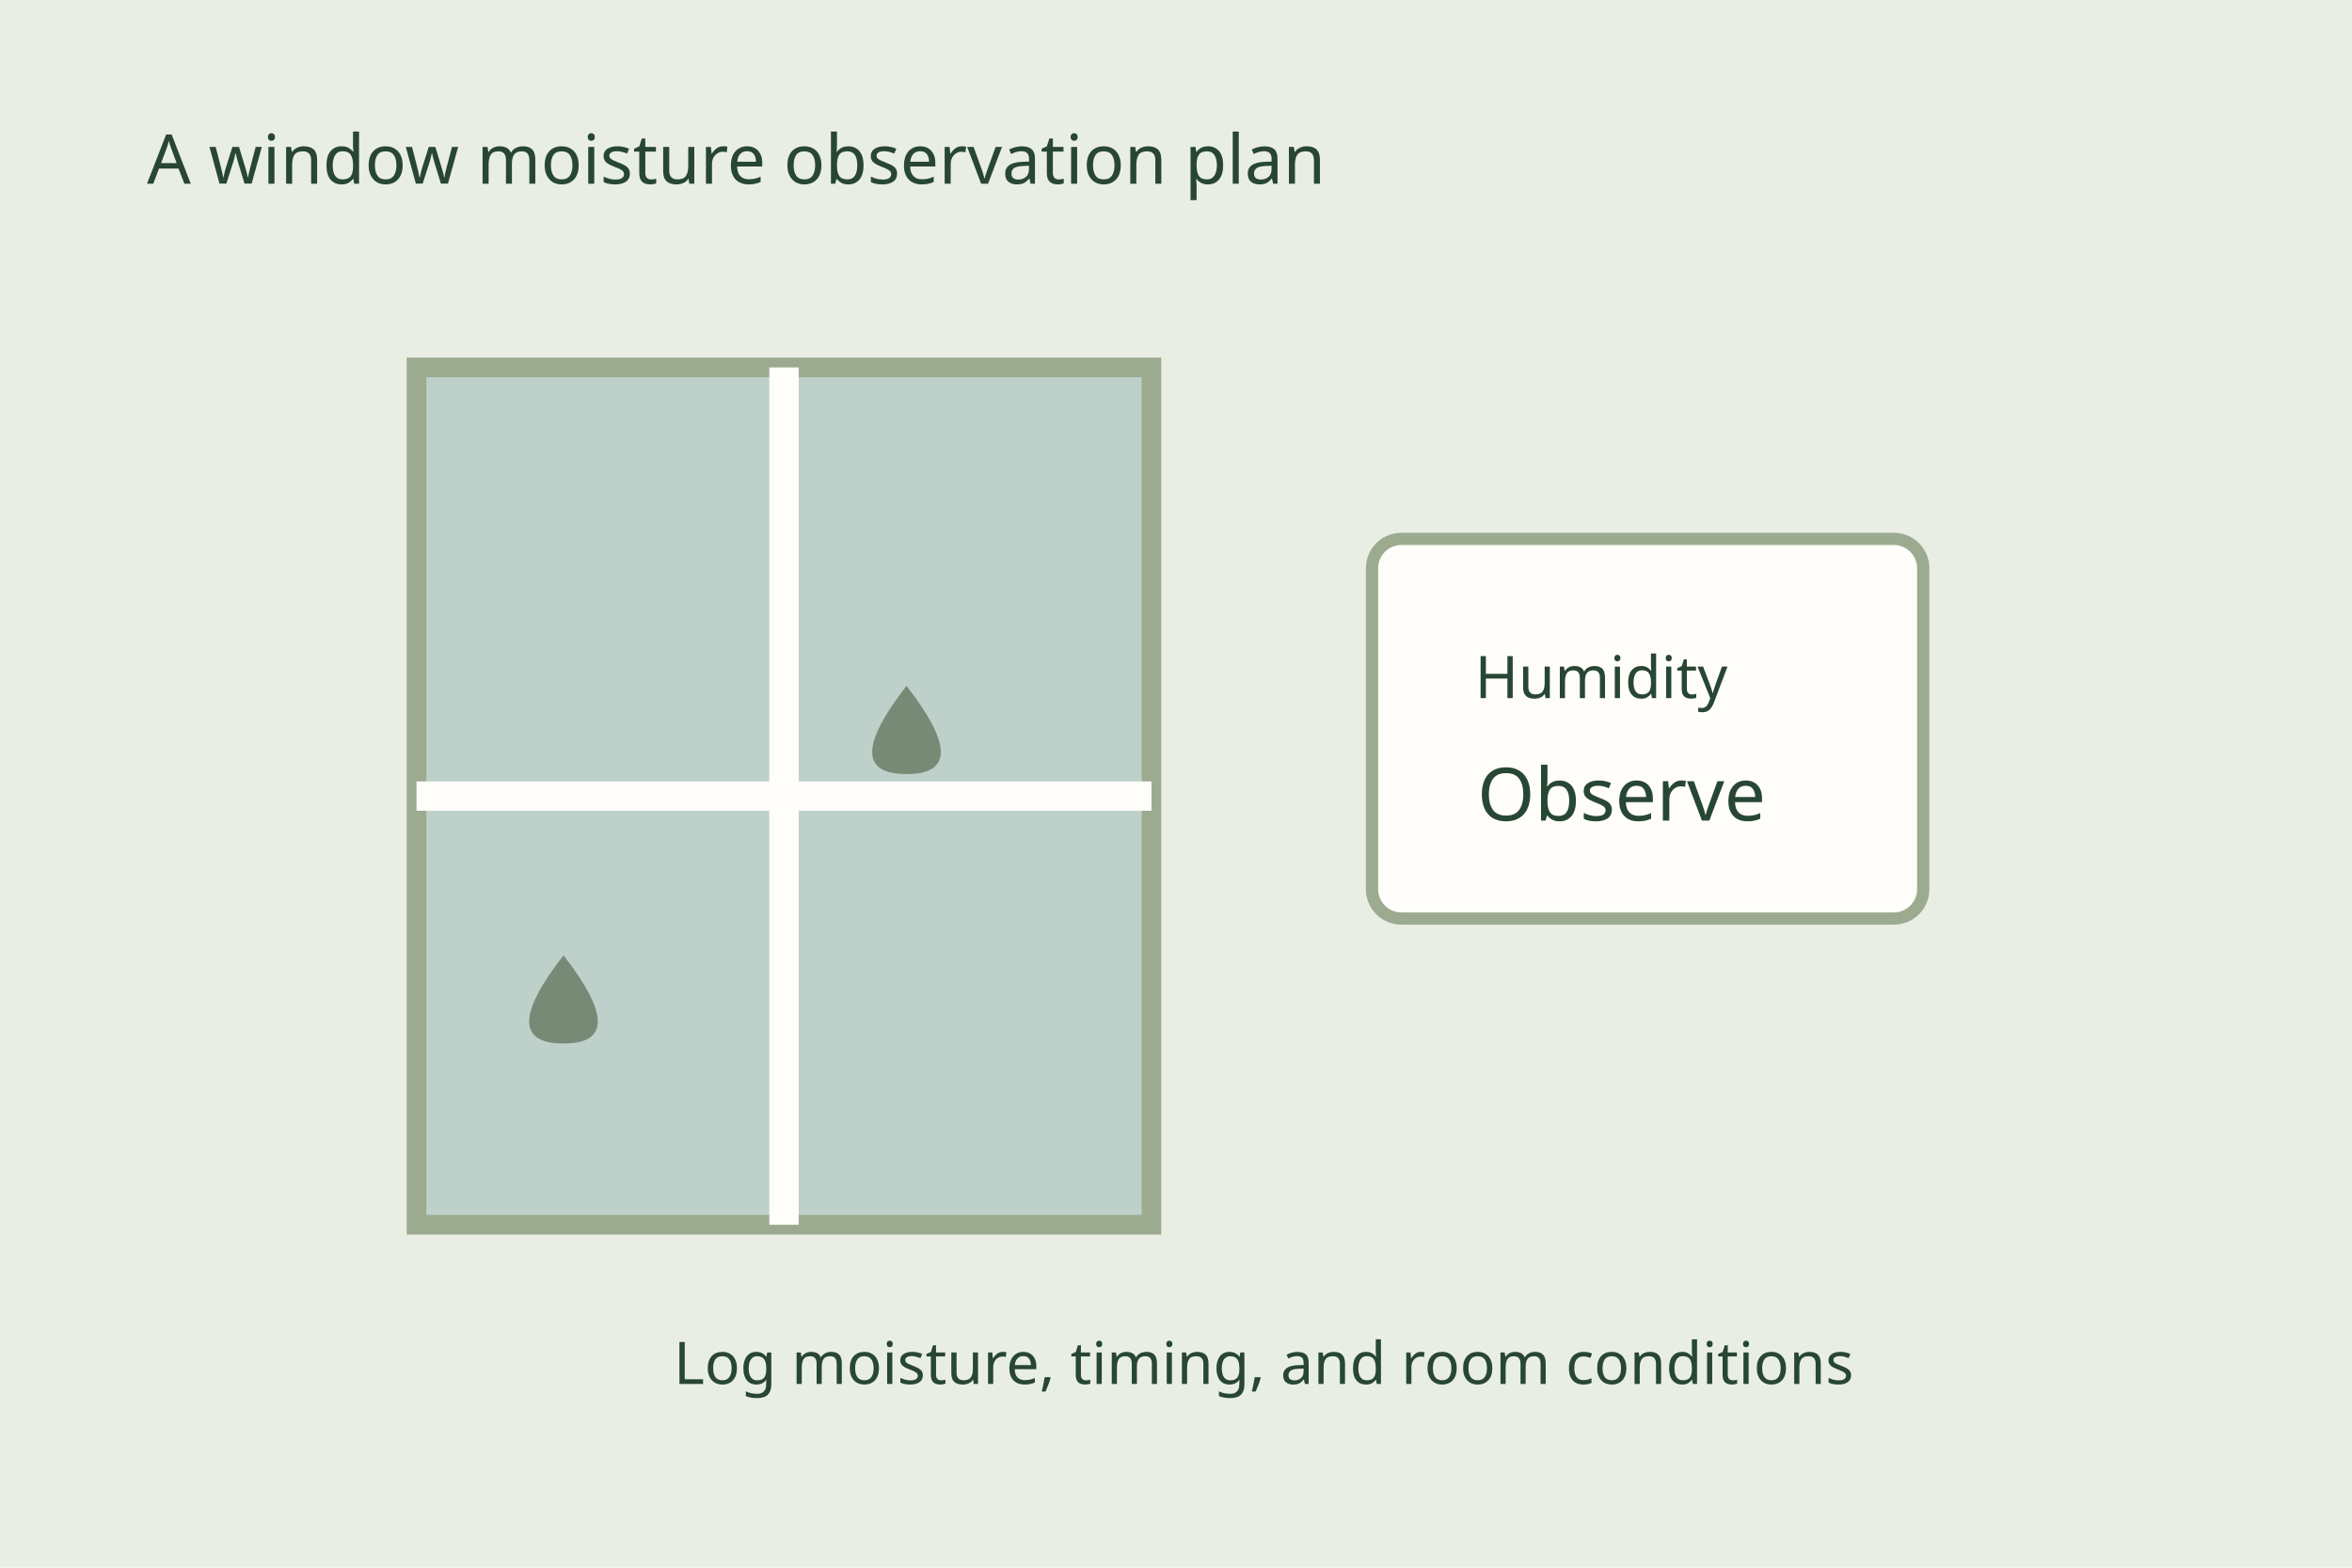
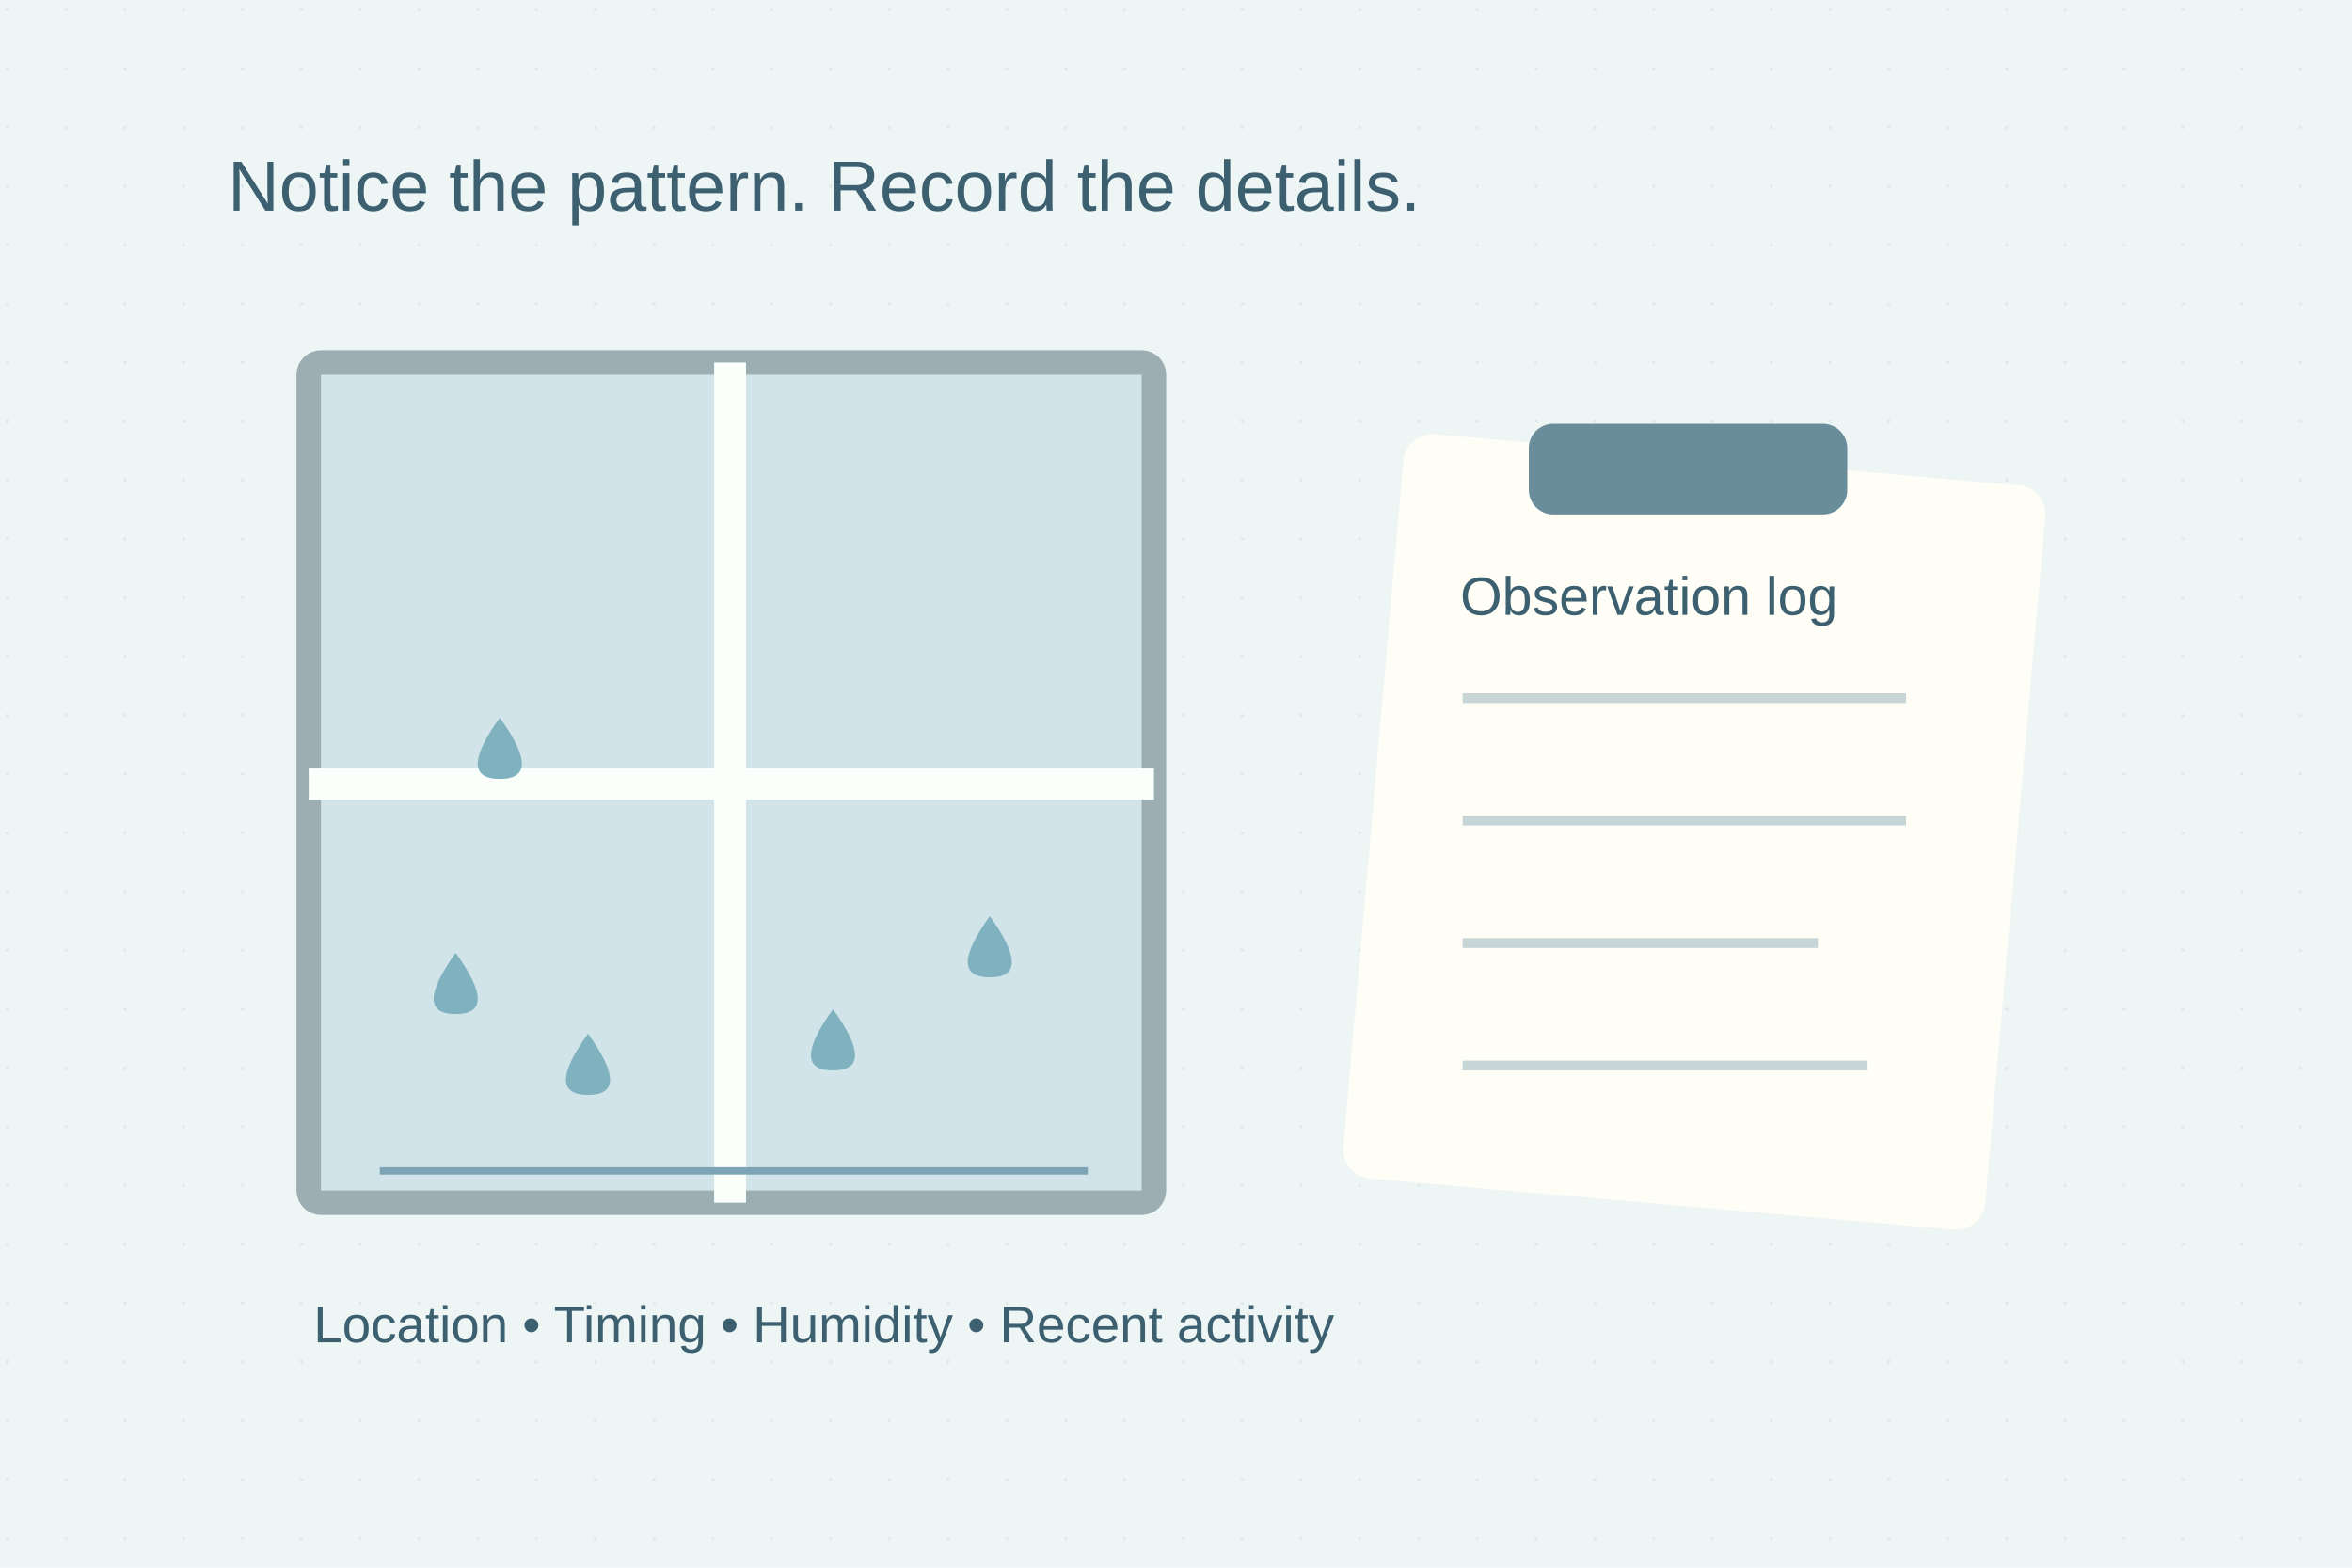
<svg xmlns="http://www.w3.org/2000/svg" width="960" height="640" viewBox="0 0 960 640" role="img" aria-labelledby="t d">
-   <rect width="960" height="640" fill="#e9eee5" />
-   <text x="60" y="75" fill="#284634" font-family="sans-serif" font-size="28">A window moisture observation plan</text>
-   <rect x="170" y="150" width="300" height="350" fill="#bdd0ca" stroke="#9caa90" stroke-width="8" />
-   <path d="M320 150v350M170 325h300" stroke="#fffdf9" stroke-width="12" />
-   <path d="M230 390q-28 36 0 36t0-36m140-110q-28 36 0 36t0-36" fill="#788a75" />
-   <rect x="560" y="220" width="225" height="155" rx="12" fill="#fffdf9" stroke="#9caa90" stroke-width="5" />
-   <text x="602" y="285" font-family="sans-serif" font-size="24" fill="#284634">Humidity</text>
-   <text x="603" y="335" font-family="sans-serif" font-size="30" fill="#284634">Observe</text>
-   <text x="275" y="565" font-family="sans-serif" font-size="24" fill="#284634">Log moisture, timing, and room conditions</text>
+   <defs>
+     <pattern id="grain" width="24" height="24" patternUnits="userSpaceOnUse">
+       <circle cx="3" cy="4" r=".7" fill="#27382e" opacity=".06" />
+     </pattern>
+   </defs>
+   <rect width="960" height="640" fill="#edf5f5" />
+   <rect width="960" height="640" fill="url(#grain)" />
+   <rect x="126" y="148" width="345" height="343" rx="5" fill="#d1e4e9" stroke="#9daeb2" stroke-width="10" />
+   <path d="M298 148v343M126 320h345" stroke="#fafffb" stroke-width="13" />
+   <path d="M155 478h289" stroke="#7ca4b4" stroke-width="3" />
+   <path d="M186 389q-18 25 0 25t0-25" fill="#80b1bf" />
+   <path d="M240 422q-18 25 0 25t0-25" fill="#80b1bf" />
+   <path d="M340 412q-18 25 0 25t0-25" fill="#80b1bf" />
+   <path d="M404 374q-18 25 0 25t0-25" fill="#80b1bf" />
+   <path d="M204 293q-18 25 0 25t0-25" fill="#80b1bf" />
+   <rect x="560" y="187" width="263" height="305" rx="12" fill="#fffef6" transform="rotate(5 690 340)" />
+   <path d="M597 285h181m-181 50h181m-181 50h145m-145 50h165" stroke="#c7d5d6" stroke-width="4" />
+   <rect x="624" y="173" width="130" height="37" rx="10" fill="#6a8d9c" />
+   <text x="596" y="251" fill="#3c6070" font-family="Arial,sans-serif" font-size="22" text-anchor="start">Observation log</text>
+   <text x="93" y="86" fill="#3c6070" font-family="Arial,sans-serif" font-size="29" text-anchor="start">Notice the pattern. Record the details.</text>
+   <text x="128" y="548" fill="#3c6070" font-family="Arial,sans-serif" font-size="21" text-anchor="start">Location • Timing • Humidity • Recent activity</text>
</svg>
